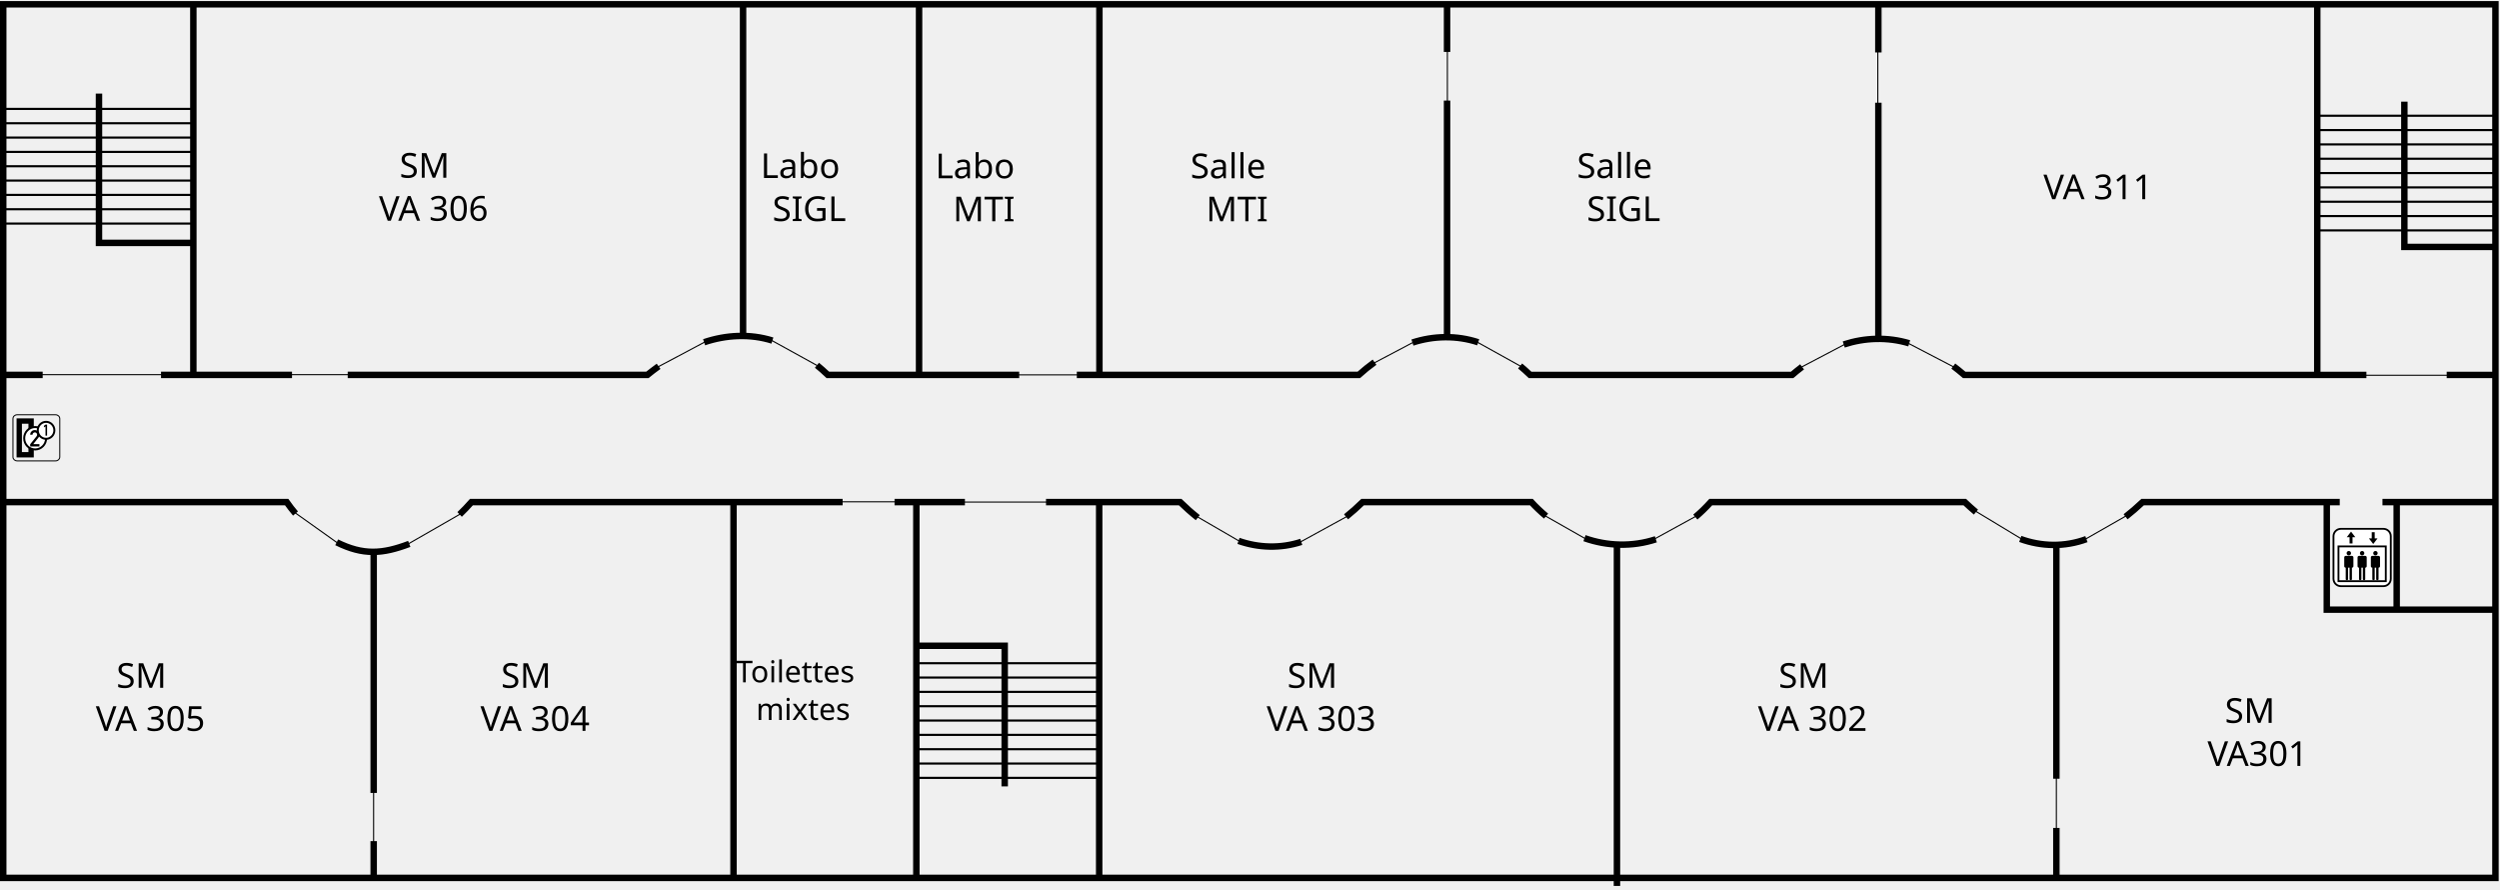
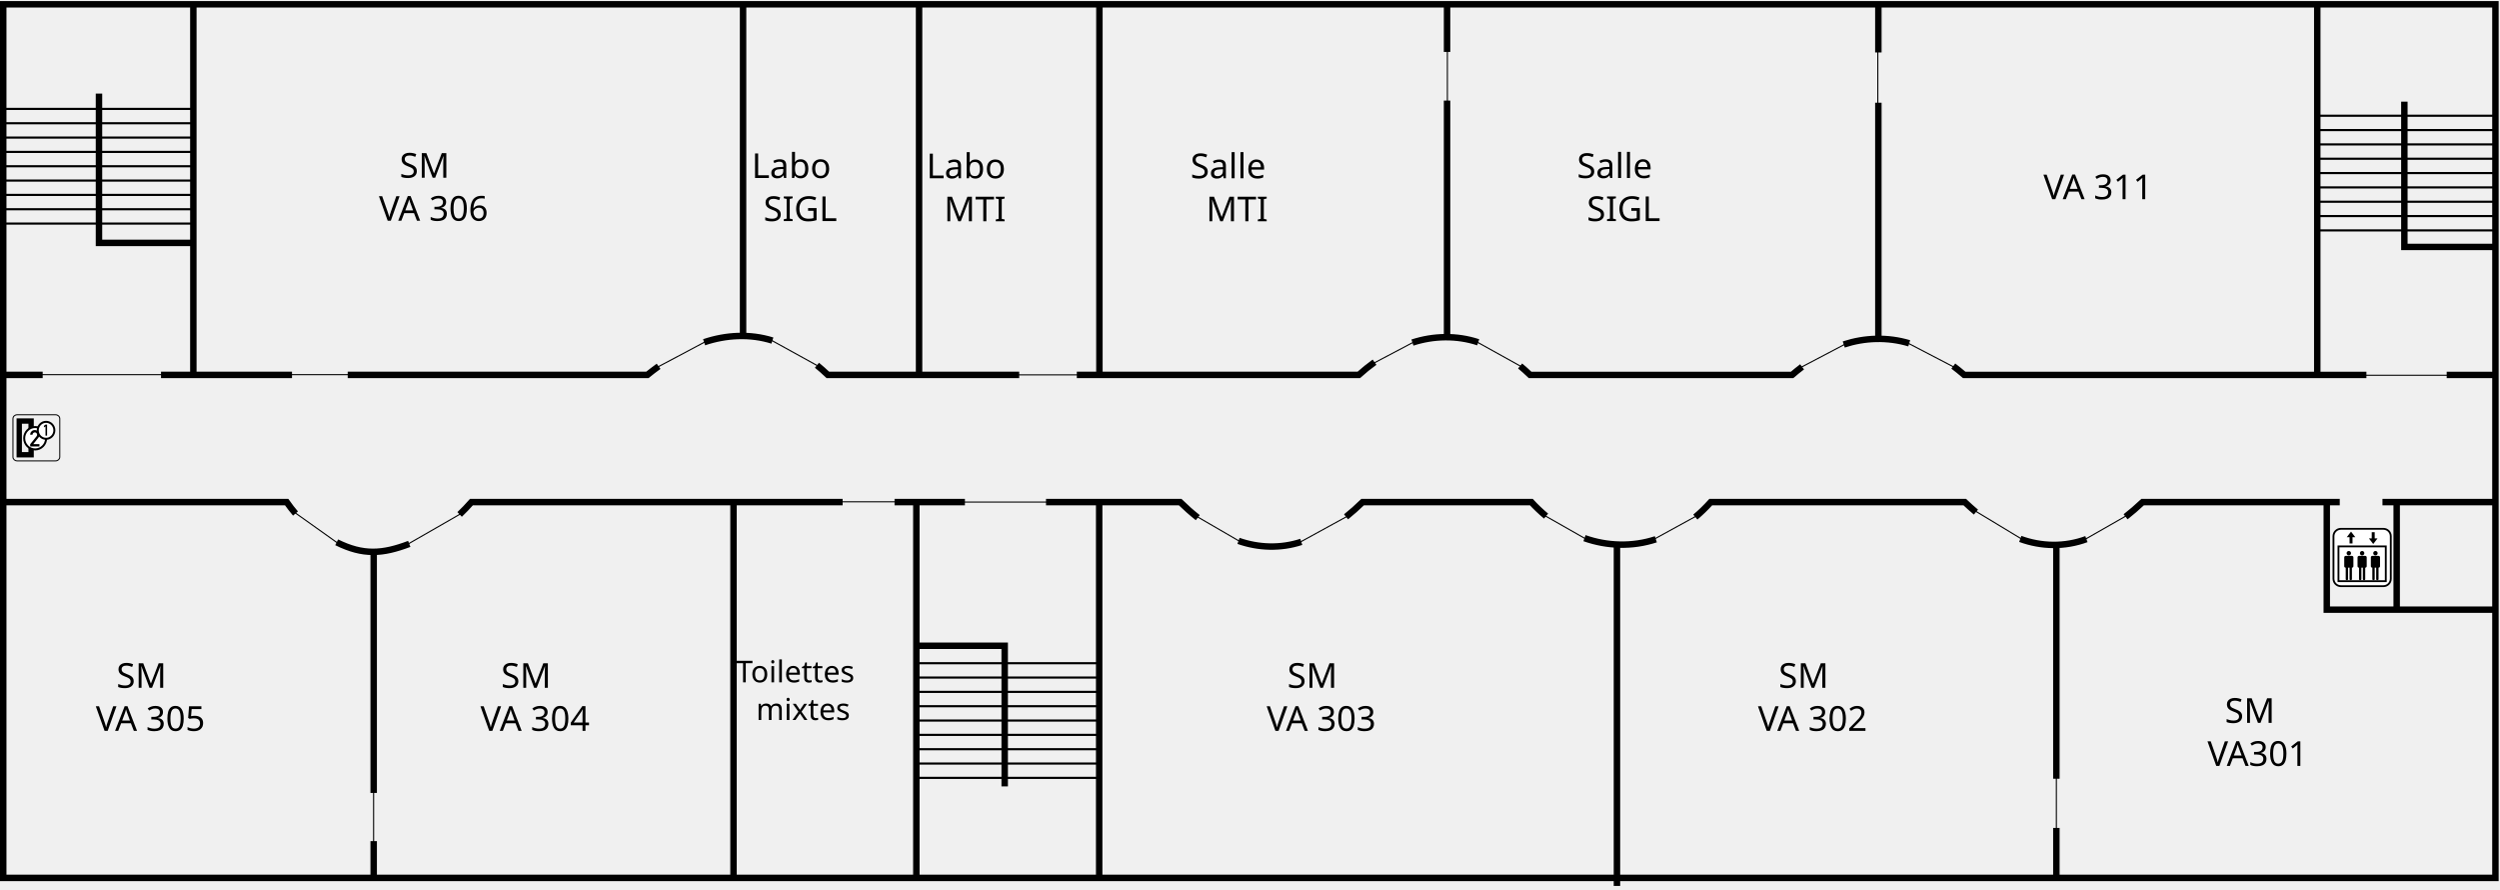
<svg xmlns="http://www.w3.org/2000/svg" xmlns:xlink="http://www.w3.org/1999/xlink" width="100%" height="100%" viewBox="0 0 2323.605 826.438" id="svg4578" version="1.1">
  <defs id="defs4580">
    </defs>
  <g id="layer1" transform="translate(560.6051,-444.2808)">
    <path id="path5218" style="fill:none;stroke:#000000;stroke-width:6;stroke-linecap:butt;stroke-linejoin:miter;stroke-miterlimit:4;stroke-opacity:1;stroke-dasharray:none" d="m 290.714,1044.505 82.857,0 0,130.714 m 1385.628,-501.429 -84.199,0 0,-135 m -7.143,471.429 0,-100 M 1760,1010.934 l -157.143,0 0,-100.714 m -251.429,349.286 0,-45.714 m 0,-45.714 0,-217.143 m -408.571,316.786 0,-316.4 m -481.429,308.186 0,-350 m -170,351.429 0,-350 m -170,347.143 0,-345.714 m -334.571,347.081 0,-33.366 m 0,-44.795 0,-223.37 m -168.286,-287.874 -87.143,0 0,-138.787 m 87.744,-83.971 0,344.462 m 511.137,-344.462 0,309.163 m 163.645,-308.153 0,343.452 m 167.685,-344.462 0,345.472 m 323.249,-345.472 0,45.238 m 0,45.238 0,217.62 m 401.031,-307.142 0,44.789 m 0,46.754 0,219.367 m 408.102,32.598 0,-343.452 m 165.16,462.65 -104.546,0 m -39.704,0 -183.276,0 c -5.418,5.062 -10.457,9.464 -15.857,13.656 m -36.417,20.761 c -20.188,7.467 -41.922,6.959 -61.514,-0.198 m -41.215,-24.922 c -3.462,-2.895 -6.934,-5.994 -10.416,-9.297 l -236.133,0 c -4.775,5.246 -9.33,9.723 -14.35,13.91 m -36.722,20.658 c -21.822,7.187 -45.274,6.41 -66.339,-1.041 m -35.734,-20.508 c -4.895,-4.047 -9.779,-8.761 -13.703,-13.018 l -156.847,0 c -5.041,4.906 -10.188,9.489 -15.438,13.686 m -41.623,23.29 c -19.165,6.284 -39.671,5.635 -58.368,-0.926 m -37.867,-21.583 c -5.848,-4.616 -11.327,-9.514 -16.409,-14.466 l -124.704,0 m -75.419,0 -65.419,0 m -48.276,0 -345.123,0 c -3.617,4.099 -7.289,7.921 -11.004,11.469 m -46.825,27.387 c -24.974,9.468 -42.815,10.746 -67.486,-1.475 m -38.289,-26.76 c -2.856,-3.324 -5.608,-6.866 -8.243,-10.621 l -262.006,0 m 2314.765,-118.188 -44.306,0 m -74.663,0 -373.949,0 c -3.39,-2.942 -6.812,-5.71 -10.159,-8.216 m -40.99,-21.177 c -20.02,-5.996 -41.31,-5.321 -60.864,1.099 m -38.734,20.778 c -3.282,2.475 -6.424,5.026 -9.313,7.517 l -243.591,0 c -3.08,-2.976 -6.208,-5.778 -9.282,-8.32 M 813.854,762.424 c -19.978,-6.599 -41.466,-6.129 -61.156,0.264 m -35.244,18.237 c -5.21,3.744 -10.106,7.742 -14.653,11.829 l -262.163,0 m -53.591,0 -177.877,0 c -3.375,-3.216 -6.796,-6.244 -10.159,-8.991 M 157.574,760.822 c -20.889,-6.537 -43.135,-5.274 -63.487,1.555 m -42.309,22.374 c -3.678,2.645 -7.216,5.36 -10.486,8.002 l -278.591,0 m -51.796,0 -121.796,0 m -110.02,0 -36.694,0 m 0,-344.462 2317.29,0 0,811.949 -2317.291,7e-4 z" />
    <path id="path5237" style="fill:none;stroke:#000000;stroke-width:2;stroke-linecap:butt;stroke-linejoin:miter;stroke-miterlimit:4;stroke-opacity:1;stroke-dasharray:none" d="m 1760.696,658.423 -166.675,0 m -0.505,-13.321 167.685,0 m -167.685,-13.321 167.685,0 m -167.433,-13.321 167.18,0 m -0.505,-13.321 -166.17,0 m -1.263,-13.321 168.695,0 m -0.758,-13.321 -167.18,0 m -0.253,-13.321 167.685,0 m -166.675,-13.321 165.665,0" />
    <path id="path5237-6" style="fill:none;stroke:#000000;stroke-width:2;stroke-linecap:butt;stroke-linejoin:miter;stroke-miterlimit:4;stroke-opacity:1;stroke-dasharray:none" d="m 460.63,1167.267 -169.706,0 m -0.505,-13.321 170.716,0 m -170.716,-13.321 170.716,0 m -170.463,-13.321 170.211,0 m -0.505,-13.321 -169.201,0 m -1.263,-13.321 171.726,0 m -0.758,-13.321 -170.211,0 m -0.253,-13.321 170.716,0 m -169.706,-13.321 168.695,0" />
    <path id="path5237-6-8" style="fill:none;stroke:#000000;stroke-width:2;stroke-linecap:butt;stroke-linejoin:miter;stroke-miterlimit:4;stroke-opacity:1;stroke-dasharray:none" d="m -381.219,652.076 -175.063,0 m -0.505,-13.321 176.073,0 m -176.073,-13.321 176.073,0 m -175.82,-13.321 175.568,0 m -0.505,-13.321 -174.558,0 m -1.263,-13.321 177.083,0 m -0.758,-13.321 -175.568,0 m -0.253,-13.321 176.073,0 m -175.063,-13.321 174.053,0" />
    <g id="g5427" transform="matrix(0.1375,0,0,0.1375,1608.232,934.9379)">
      <rect ry="50" rx="50" y="6.3" x="6.3" height="387.5" width="387.5" id="rectBordo" style="fill:#ffffff;fill-opacity:1;fill-rule:evenodd;stroke:#000000;stroke-width:12.5;stroke-miterlimit:4;stroke-opacity:1;stroke-dasharray:none" />
      <rect y="125" x="40" height="235" width="320" id="rectAscensore" style="fill:none;stroke:#000000;stroke-width:12.5;stroke-miterlimit:4;stroke-opacity:1;stroke-dasharray:none" />
      <g id="gUomini">
        <path id="pathUomo" d="m 200,156 c -8.3,0 -15,6.7 -15,15 0,8.3 6.7,15 15,15 8.3,0 15,-6.7 15,-15 0,-8.3 -6.7,-15 -15,-15 z m -20.7,33 c -5.7,0 -10.3,4.5 -10.3,10 l 0,60 c 0,5.5 4.3,10 10,10 l 0,77 c 0,4.4 3.6,8 8,8 4.4,0 8,-3.6 8,-8 l 0,-77 10,0 c 0,0 0,77 0,77 0,4.4 3.6,8 8,8 4.4,0 8,-3.6 8,-8 l 0,-77 c 5.7,0 10,-4.5 10,-10 l 0,-60 c 0,-5.5 -4.6,-10 -10.3,-10 l -41.4,0 z" style="fill:#000000;fill-opacity:1;fill-rule:evenodd;stroke:none" />
        <use x="-90" y="0" xlink:href="#pathUomo" id="useUomo2" width="400" height="400" />
        <use x="90" y="0" xlink:href="#pathUomo" id="useUomo3" width="400" height="400" />
      </g>
      <path id="pathFrecciaSu" d="m 96,63 29,-38 29,38 -19,0 0,42 -20,0 0,-42 -19,0 z" style="fill:#000000;fill-opacity:1;fill-rule:evenodd;stroke:none" />
      <use height="400" width="400" transform="scale(1,-1)" id="useFrecciaGiu" xlink:href="#pathFrecciaSu" y="-134" x="150" />
    </g>
    <g id="layer1-7" transform="matrix(0.09306479,0,0,0.09306479,-550.3506,827.8416)">
      <rect rx="41.278" ry="38.939" y="21.021" x="19.202" height="460.303" width="467.824" id="rect2398" style="fill:none;stroke:#000000;stroke-width:10;stroke-miterlimit:4;stroke-opacity:1;stroke-dasharray:none" />
      <rect ry="0" rx="59.333" y="83.53" x="82.026" height="336.723" width="118.666" id="rect3170" style="fill:none;stroke:#000000;stroke-width:53.449;stroke-miterlimit:4;stroke-opacity:1;stroke-dasharray:none" />
-       <path transform="matrix(2.202362,0,0,2.227341,-732.1924,-563.6541)" d="m 491.748,367.683 a 49.803,50.252 0 1 1 -99.606,0 49.803,50.252 0 1 1 99.606,0 z" id="path3172" style="fill:#ffffff;fill-opacity:1;fill-rule:nonzero;stroke:#000000;stroke-width:9.03;stroke-miterlimit:4;stroke-opacity:1;stroke-dasharray:none" />
+       <path transform="matrix(2.202362,0,0,2.227341,-732.1924,-563.6541)" d="m 491.748,367.683 c 0,27.753 -22.298,50.252 -49.803,50.252 -27.505,0 -49.803,-22.498 -49.803,-50.252 0,-27.753 22.298,-50.252 49.803,-50.252 27.505,0 49.803,22.498 49.803,50.252 z" id="path3172" style="fill:#ffffff;fill-opacity:1;fill-rule:nonzero;stroke:#000000;stroke-width:9.03;stroke-miterlimit:4;stroke-opacity:1;stroke-dasharray:none" />
      <path id="text2388" d="m 191.226,337.432 0,-21.853 63.551,-79.495 c 2.453,-3.122 4.051,-5.983 4.794,-8.585 0.743,-2.601 1.115,-5.129 1.115,-7.582 -8e-5,-5.649 -2.007,-10.908 -6.021,-15.776 -4.014,-4.868 -9.477,-7.303 -16.39,-7.303 -6.318,1.4e-4 -11.725,2.1 -16.222,6.299 -4.497,4.2 -7.006,9.942 -7.526,17.226 l -23.302,0 c 0.074,-13.156 4.571,-24.25 13.491,-33.281 8.919,-9.031 19.511,-13.546 31.776,-13.546 13.528,1.7e-4 24.807,4.553 33.838,13.658 9.031,9.105 13.546,20.088 13.546,32.946 -10e-5,11.001 -3.233,20.515 -9.7,28.542 l -52.29,65.558 61.99,0 0,23.191 -92.651,0 z" style="font-size:228.338px;font-style:normal;font-variant:normal;font-weight:normal;font-stretch:normal;fill:#000000;fill-opacity:1;stroke:none;font-family:DIN 1451 Mittelschrift;-inkscape-font-specification:DIN 1451 Mittelschrift" />
-       <path transform="matrix(1.359464,0,0,1.378738,-241.5892,-351.107)" d="m 496.235,382.49 a 61.02,61.469 0 1 1 -122.04,0 61.02,61.469 0 1 1 122.04,0 z" id="path3176" style="fill:#ffffff;fill-opacity:1;fill-rule:nonzero;stroke:#000000;stroke-width:14.608;stroke-miterlimit:4;stroke-opacity:1;stroke-dasharray:none" />
+       <path transform="matrix(1.359464,0,0,1.378738,-241.5892,-351.107)" d="m 496.235,382.49 c 0,33.948 -27.32,61.469 -61.02,61.469 -33.7,0 -61.02,-27.52 -61.02,-61.469 0,-33.948 27.32,-61.469 61.02,-61.469 33.7,0 61.02,27.52 61.02,61.469 z" id="path3176" style="fill:#ffffff;fill-opacity:1;fill-rule:nonzero;stroke:#000000;stroke-width:14.608;stroke-miterlimit:4;stroke-opacity:1;stroke-dasharray:none" />
      <path id="text2392" d="m 344.371,229.389 0,-93.365 -15.674,11.454 0,-16.729 15.674,-11.379 15.825,0 0,110.019 -15.825,0 z" style="font-size:154.327px;font-style:normal;font-variant:normal;font-weight:normal;font-stretch:normal;fill:#000000;fill-opacity:1;stroke:none;font-family:DIN 1451 Mittelschrift;-inkscape-font-specification:DIN 1451 Mittelschrift" />
    </g>
    <path id="path5573" style="fill:none;stroke:#000000;stroke-width:1px;stroke-linecap:butt;stroke-linejoin:miter;stroke-opacity:1" d="m 1185.414,541.73 0,-55.053 m -400.235,52.65 0,-49.286 m -967.577,460.59 51.684,-29.697 m -156.429,-0.714 41.388,29.444 m 32.54,278.413 0,-49.643 m 434.438,-267.745 51.518,0 m 61.902,0.245 78.929,0 m 234.441,37.383 44.194,-24.244 m -140.411,0 40.911,23.739 M 977.143,945.576 1017.5,923.434 m -142.5,-0.357 38.929,22.143 m 463.571,0.714 40,-22.857 m -142.143,-4.286 44.286,26.786 m 318.571,-152.5 78.571,0 m -503.571,-30 43.214,22.5 M 1113.571,785.934 1155,764.148 m -342.5,-2.143 41.786,23.214 m -138.571,-2.857 38.571,-20.357 m -370,30.714 59.286,0 m -287.5,-32.5 44.643,24.643 M 50,785.934 95.714,761.648 m -387.143,30.853 56.063,0 m -287.388,0 114.652,0 m 1759.53,373.79 0,51.428" />
    <text xml:space="preserve" style="font-size:24px;font-style:normal;font-weight:normal;text-align:center;line-height:125%;letter-spacing:0px;word-spacing:0px;text-anchor:middle;fill:#000000;fill-opacity:1;stroke:none;font-family:Sans" x="1553.248" y="1116.148" id="text5577">
      <tspan id="tspan5579" x="1553.248" y="1116.148" style="font-size:32px;text-align:center;text-anchor:middle">SM</tspan>
      <tspan x="1558.341" y="1156.148" style="font-size:32px;text-align:center;text-anchor:middle" id="tspan5649">VA301 </tspan>
    </text>
    <text xml:space="preserve" style="font-size:32px;font-style:normal;font-weight:normal;text-align:center;line-height:125%;letter-spacing:0px;word-spacing:0px;text-anchor:middle;fill:#000000;fill-opacity:1;stroke:none;font-family:Sans" x="1145.589" y="1083.576" id="text5581">
      <tspan id="tspan5583" x="1145.589" y="1083.576">SM</tspan>
      <tspan x="1145.589" y="1123.576" id="tspan5647">VA 302</tspan>
    </text>
    <text xml:space="preserve" style="font-size:32px;font-style:normal;font-weight:normal;text-align:center;line-height:125%;letter-spacing:0px;word-spacing:0px;text-anchor:middle;fill:#000000;fill-opacity:1;stroke:none;font-family:Sans" x="688.767" y="1083.576" id="text5585">
      <tspan id="tspan5587" x="688.767" y="1083.576">SM</tspan>
      <tspan x="688.767" y="1123.576" id="tspan5645">VA 303</tspan>
    </text>
    <text xml:space="preserve" style="font-size:28px;font-style:normal;font-weight:normal;text-align:center;line-height:125%;letter-spacing:0px;word-spacing:0px;text-anchor:middle;fill:#000000;fill-opacity:1;stroke:none;font-family:Sans" x="204.359" y="1078.454" id="text5589">
      <tspan id="tspan5591" x="204.359" y="1078.454">Toilettes</tspan>
      <tspan x="204.359" y="1113.454" id="tspan5593">mixtes</tspan>
    </text>
    <text xml:space="preserve" style="font-size:32px;font-style:normal;font-weight:normal;text-align:center;line-height:125%;letter-spacing:0px;word-spacing:0px;text-anchor:middle;fill:#000000;fill-opacity:1;stroke:none;font-family:Sans" x="-42.279" y="1083.576" id="text5595">
      <tspan id="tspan5597" x="-42.279" y="1083.576">SM</tspan>
      <tspan x="-42.279" y="1123.576" id="tspan5643">VA 304</tspan>
    </text>
    <text xml:space="preserve" style="font-size:32px;font-style:normal;font-weight:normal;text-align:center;line-height:125%;letter-spacing:0px;word-spacing:0px;text-anchor:middle;fill:#000000;fill-opacity:1;stroke:none;font-family:Sans" x="-399.922" y="1083.576" id="text5599">
      <tspan id="tspan5601" x="-399.922" y="1083.576">SM</tspan>
      <tspan x="-399.922" y="1123.576" id="tspan5641">VA 305</tspan>
    </text>
    <text xml:space="preserve" style="font-size:32px;font-style:normal;font-weight:normal;text-align:center;line-height:125%;letter-spacing:0px;word-spacing:0px;text-anchor:middle;fill:#000000;fill-opacity:1;stroke:none;font-family:Sans" x="-136.674" y="609.456" id="text5603">
      <tspan id="tspan5605" x="-136.674" y="609.456">SM</tspan>
      <tspan x="-136.674" y="649.456" id="tspan5639">VA 306</tspan>
    </text>
    <text xml:space="preserve" style="font-size:24px;font-style:normal;font-weight:normal;line-height:125%;letter-spacing:0px;word-spacing:0px;fill:#000000;fill-opacity:1;stroke:none;font-family:Sans" x="1339.395" y="629.456" id="text5607">
      <tspan id="tspan5609" x="1339.395" y="629.456" style="font-size:32px">VA 311</tspan>
    </text>
-     <text xml:space="preserve" style="font-size:32px;font-style:normal;font-weight:normal;text-align:center;line-height:125%;letter-spacing:0px;word-spacing:0px;text-anchor:middle;fill:#000000;fill-opacity:1;stroke:none;font-family:Sans" x="212.66" y="609.737" id="text5621">
-       <tspan id="tspan5623" x="212.66" y="609.737">Labo</tspan>
-       <tspan x="212.66" y="649.737" id="tspan5631">SIGL</tspan>
-     </text>
-     <text xml:space="preserve" style="font-size:32px;font-style:normal;font-weight:normal;text-align:center;line-height:125%;letter-spacing:0px;word-spacing:0px;text-anchor:middle;fill:#000000;fill-opacity:1;stroke:none;font-family:Sans" x="375.13" y="609.964" id="text5625">
-       <tspan id="tspan5627" x="375.13" y="609.964">Labo</tspan>
-       <tspan x="375.13" y="649.964" id="tspan5629">MTI</tspan>
-     </text>
+     <a id="a4374" xlink:href="https://sigl.epita.fr/">
+       <text id="text5621" y="609.737" x="212.66" style="font-size:32px;font-style:normal;font-weight:normal;text-align:center;line-height:125%;letter-spacing:0px;word-spacing:0px;text-anchor:middle;fill:#000000;fill-opacity:1;stroke:none;font-family:Sans" xml:space="preserve">
+         <tspan y="609.737" x="212.66" id="tspan5623">Labo</tspan>
+         <tspan id="tspan5631" y="649.737" x="212.66">SIGL</tspan>
+       </text>
+     </a>
+     <a id="a4379" xlink:href="http://mti.epita.fr/">
+       <text id="text5625" y="609.964" x="375.13" style="font-size:32px;font-style:normal;font-weight:normal;text-align:center;line-height:125%;letter-spacing:0px;word-spacing:0px;text-anchor:middle;fill:#000000;fill-opacity:1;stroke:none;font-family:Sans" xml:space="preserve">
+         <tspan y="609.964" x="375.13" id="tspan5627">Labo</tspan>
+         <tspan id="tspan5629" y="649.964" x="375.13">MTI</tspan>
+       </text>
+     </a>
    <text xml:space="preserve" style="font-size:32px;font-style:normal;font-weight:normal;text-align:center;line-height:125%;letter-spacing:0px;word-spacing:0px;text-anchor:middle;fill:#000000;fill-opacity:1;stroke:none;font-family:Sans" x="969.838" y="609.737" id="text5633">
      <tspan id="tspan5635" x="969.838" y="609.737">Salle</tspan>
      <tspan x="969.838" y="649.737" id="tspan5637">SIGL</tspan>
    </text>
    <text xml:space="preserve" style="font-size:32px;font-style:normal;font-weight:normal;text-align:center;line-height:125%;letter-spacing:0px;word-spacing:0px;text-anchor:middle;fill:#000000;fill-opacity:1;stroke:none;font-family:Sans" x="610.474" y="609.964" id="text3049">
      <tspan id="tspan3051" x="610.474" y="609.964">Salle</tspan>
      <tspan x="610.474" y="649.964" id="tspan3053">MTI</tspan>
    </text>
  </g>
</svg>
